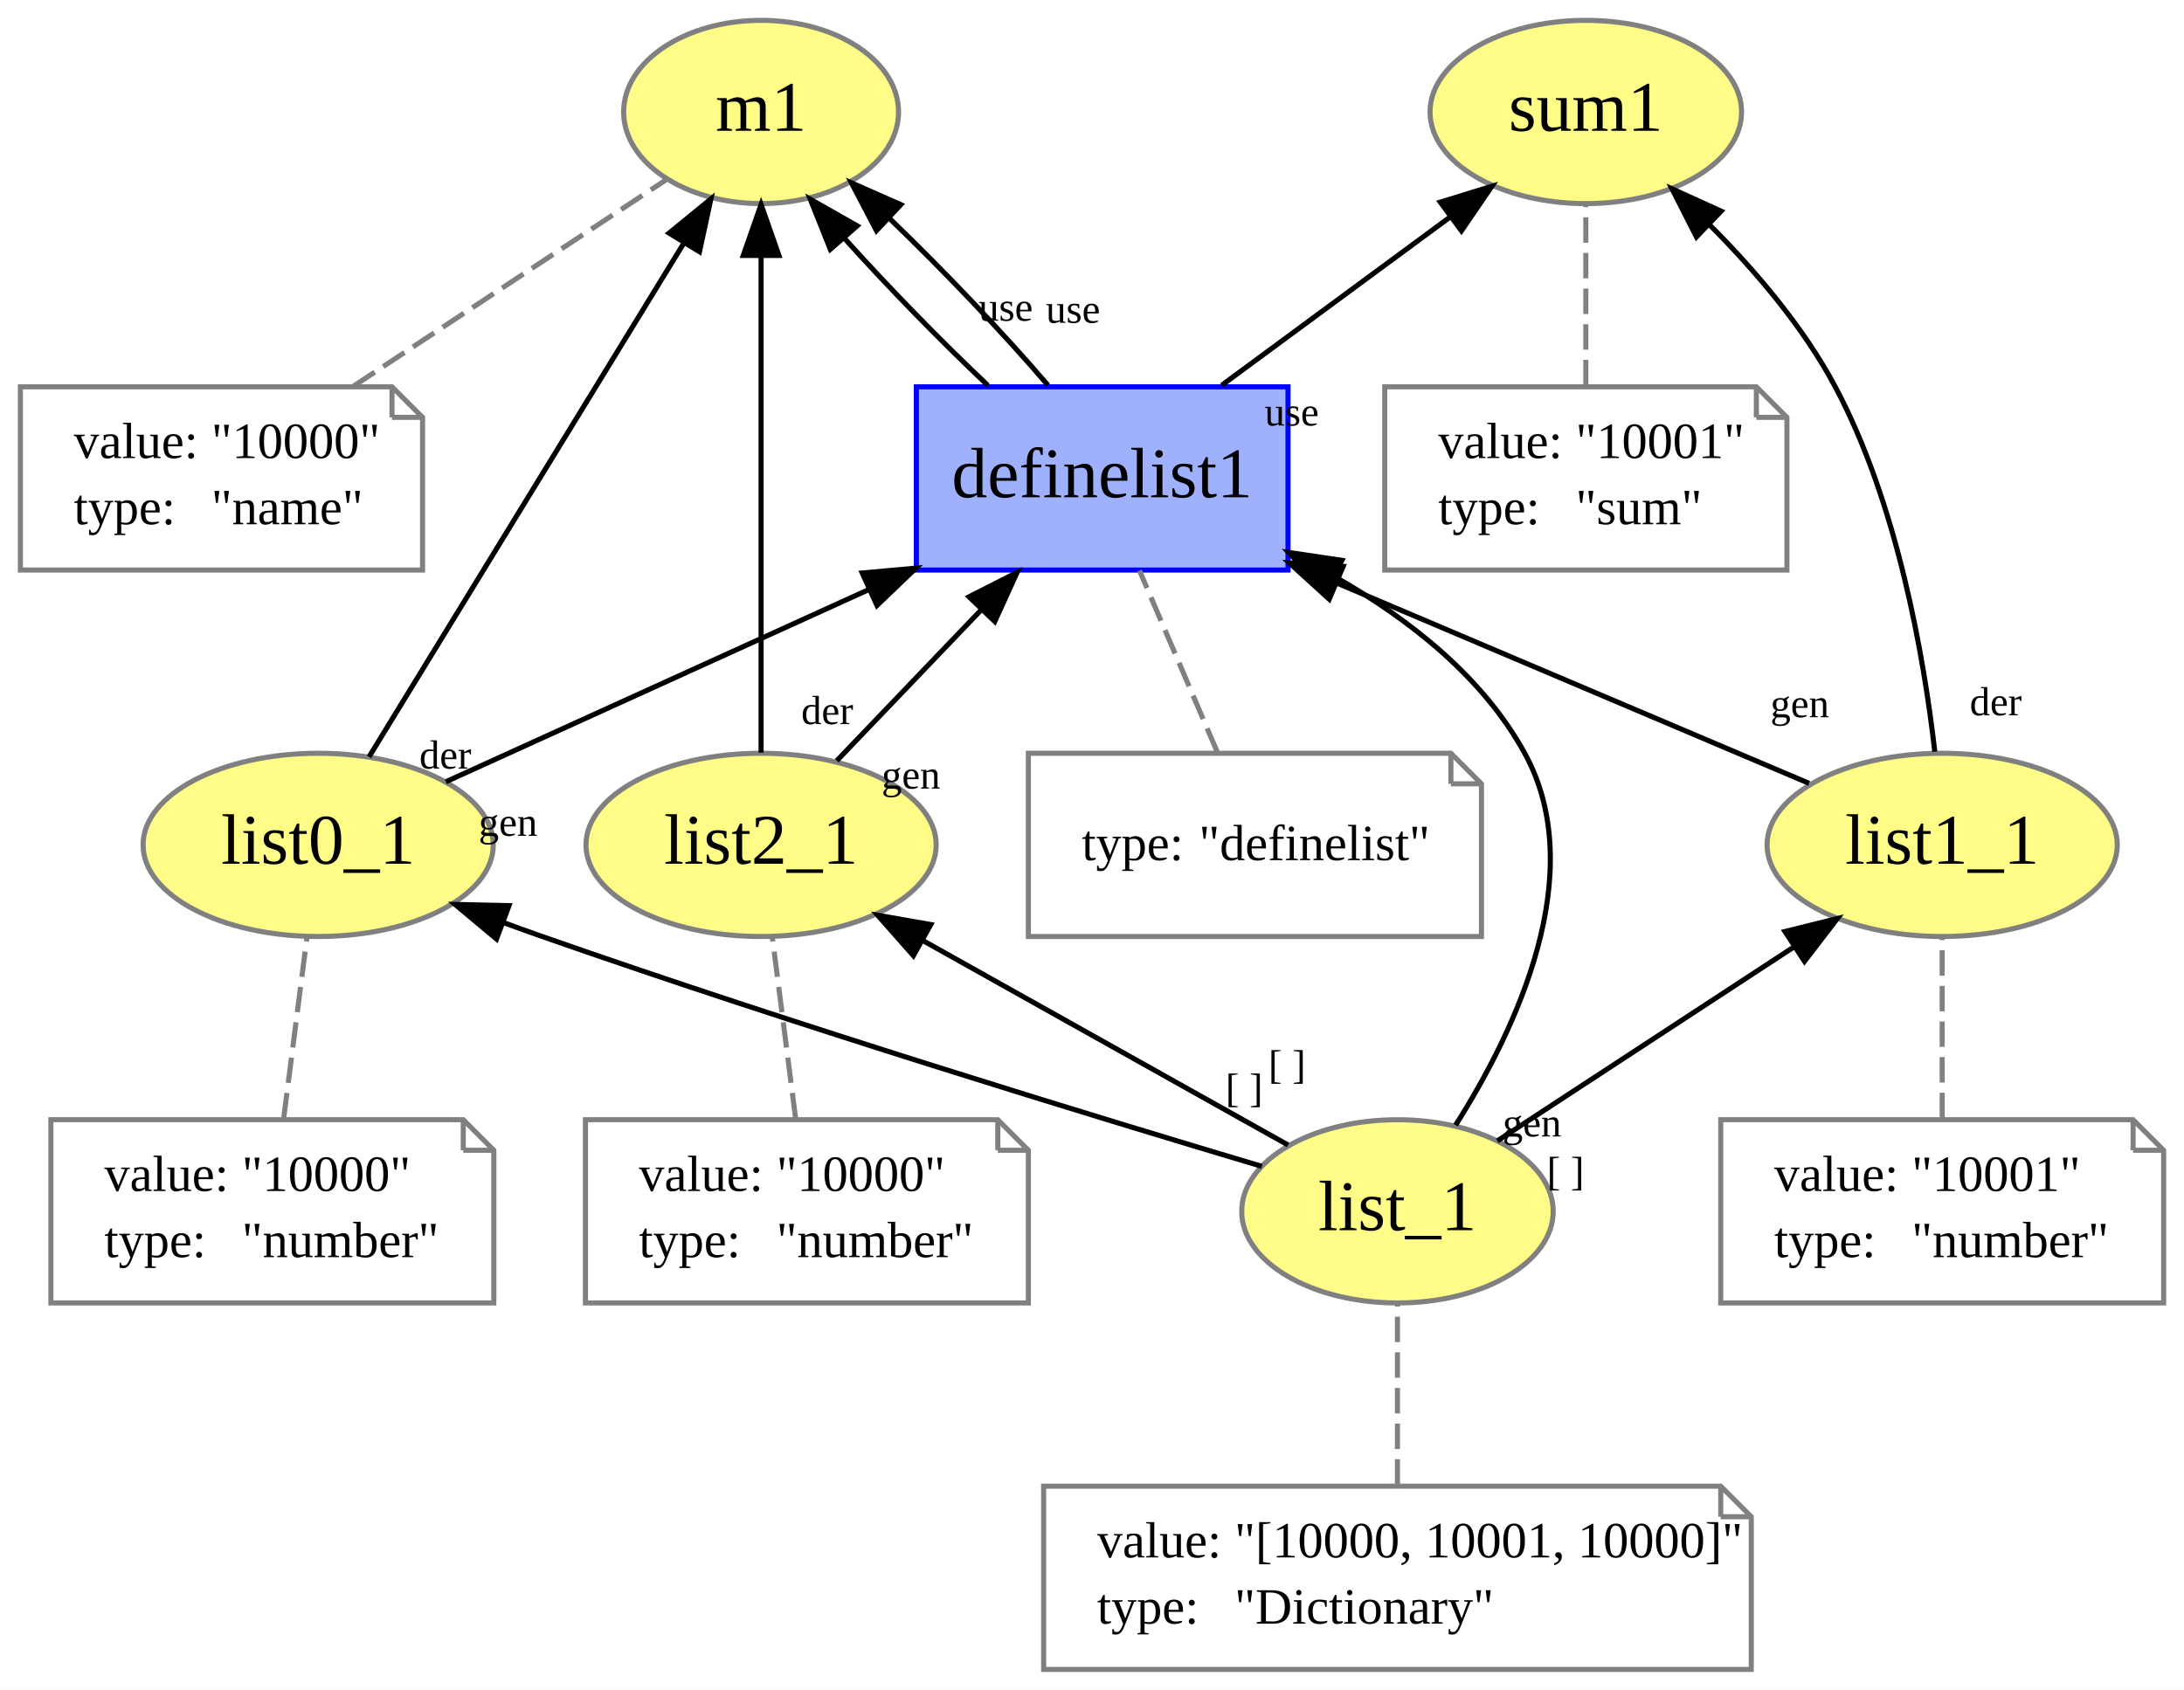
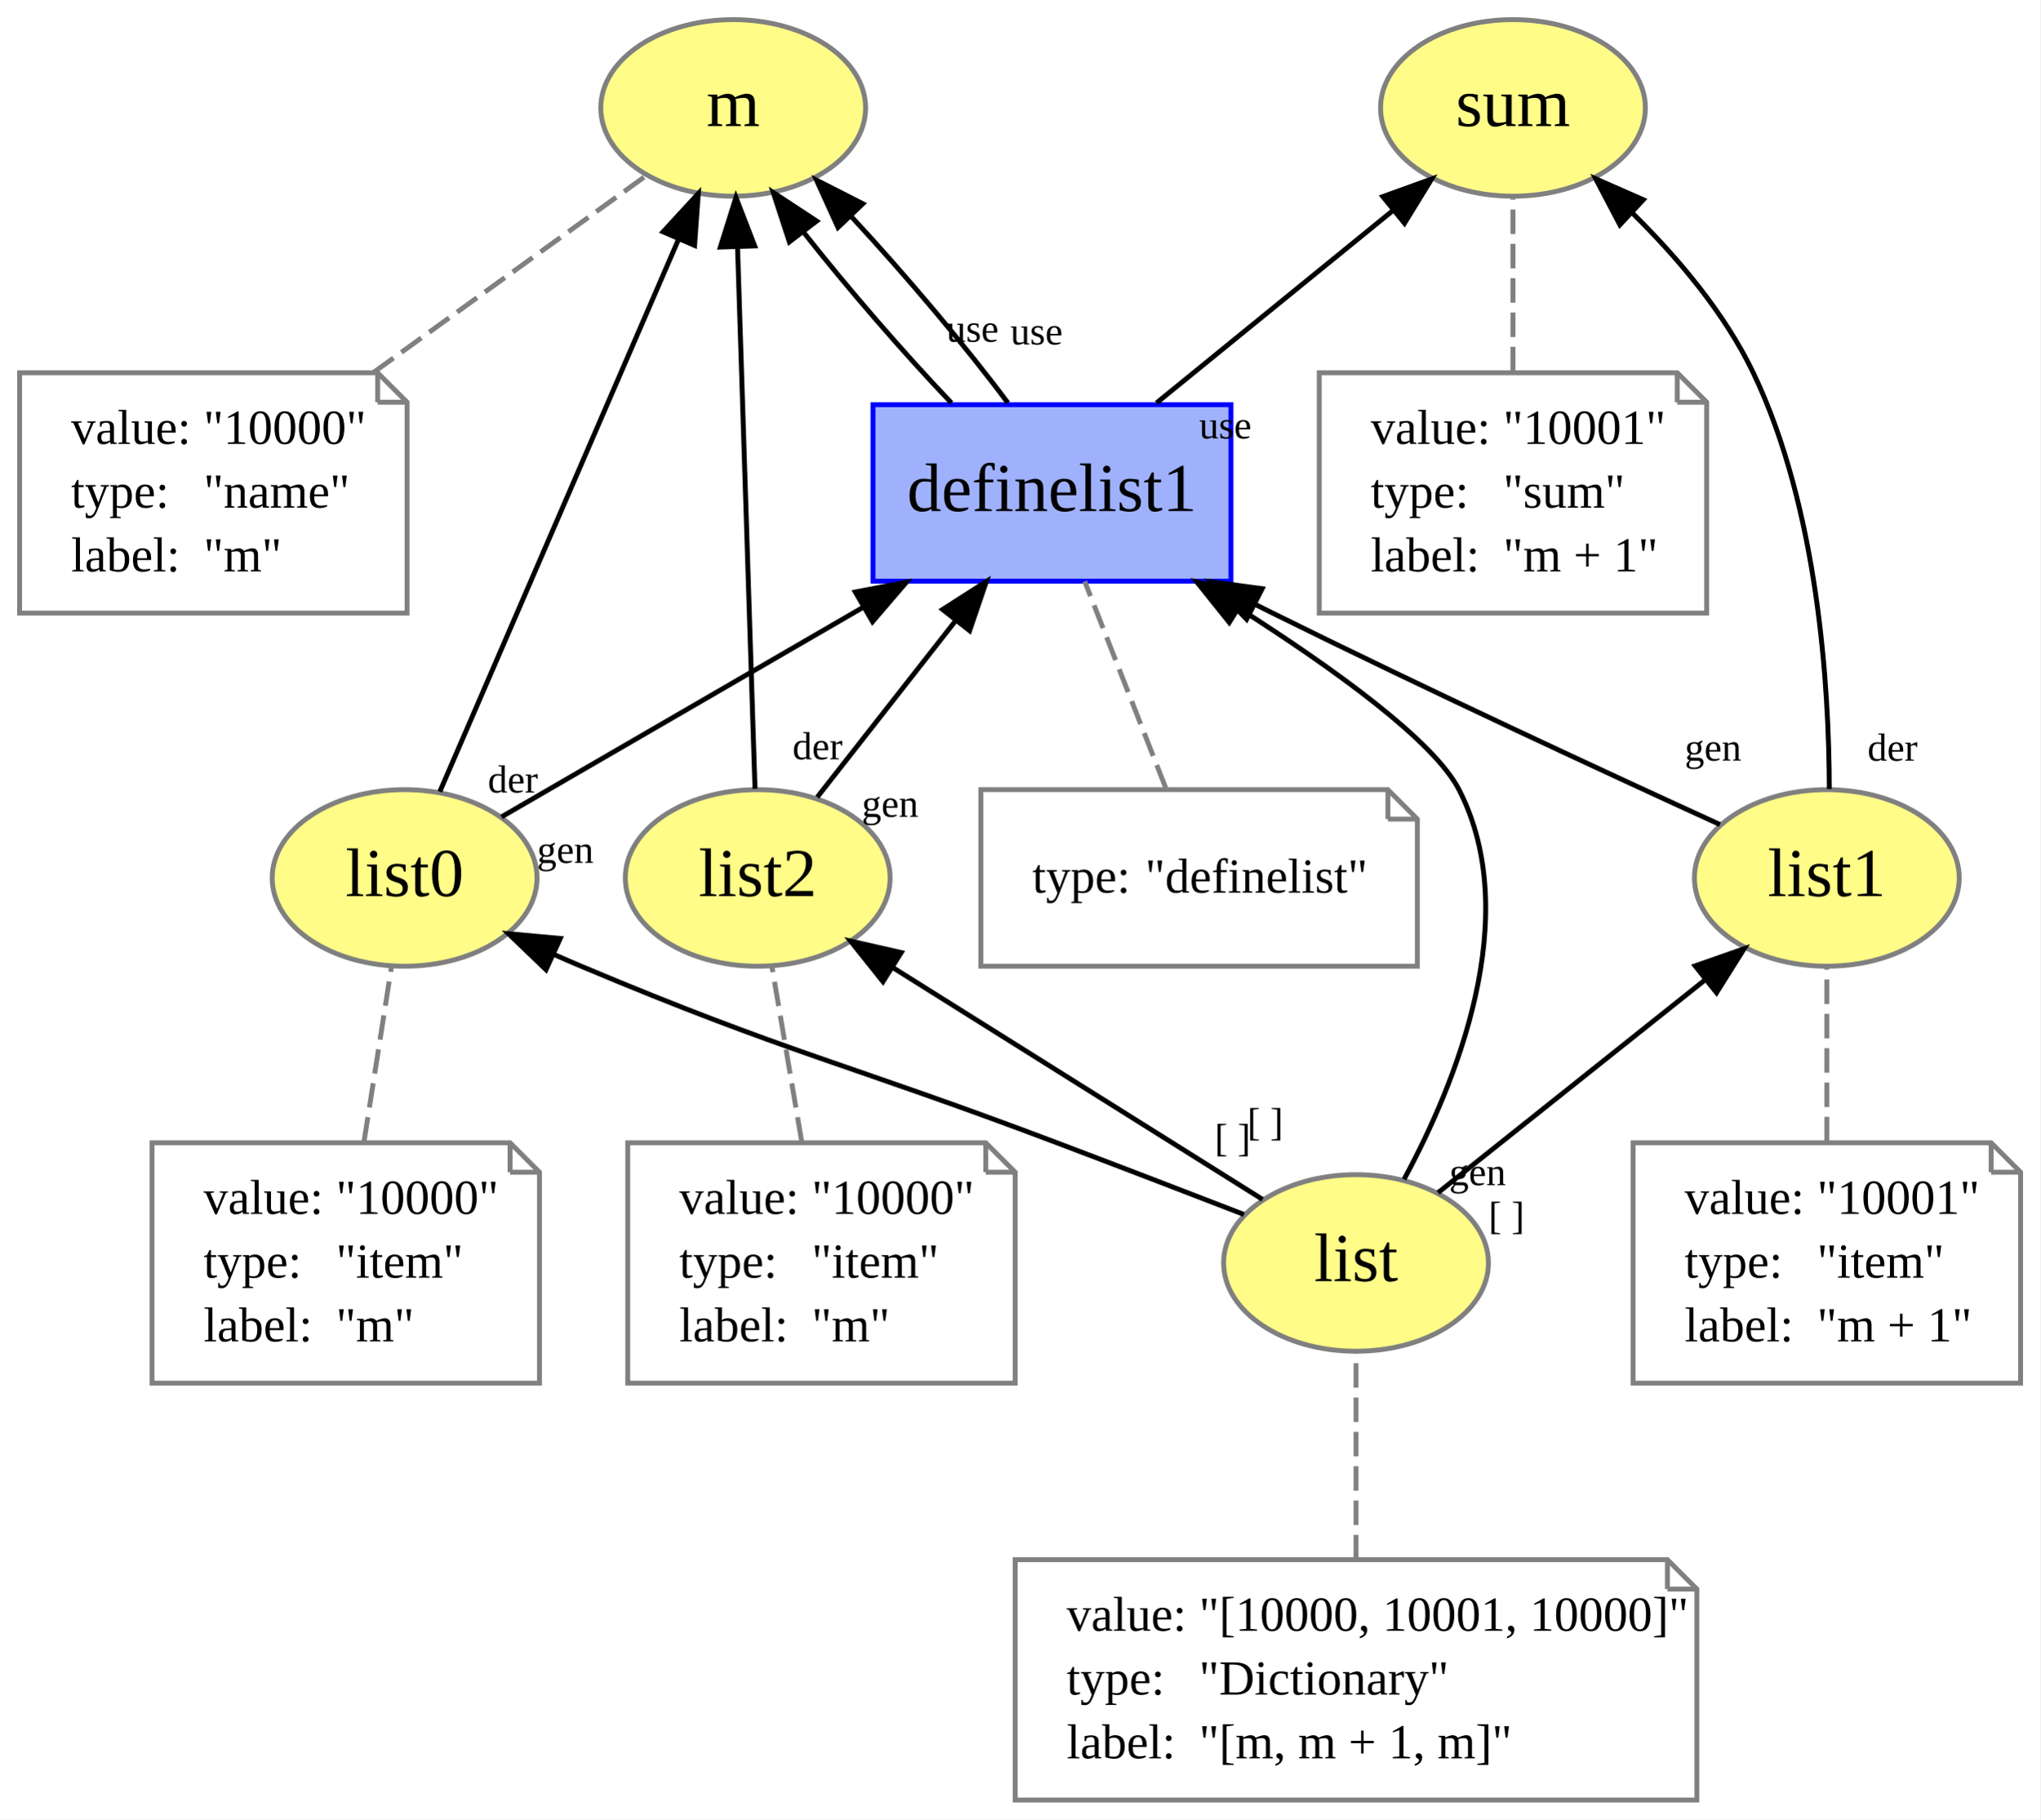
- <svg xmlns="http://www.w3.org/2000/svg" xmlns:xlink="http://www.w3.org/1999/xlink" width="429pt" height="332pt" viewBox="0.00 0.00 429.00 332.00">
-   <g id="graph0" class="graph" transform="scale(1 1) rotate(0) translate(4 328)">
-     <polygon fill="white" stroke="none" points="-4,4 -4,-328 425,-328 425,4 -4,4" />
+ <svg xmlns="http://www.w3.org/2000/svg" xmlns:xlink="http://www.w3.org/1999/xlink" width="416pt" height="371pt" viewBox="0.00 0.00 416.00 371.00">
+   <g id="graph0" class="graph" transform="scale(1 1) rotate(0) translate(4 367)">
+     <polygon fill="white" stroke="none" points="-4,4 -4,-367 412,-367 412,4 -4,4" />
    <g id="node1" class="node">
      <g id="a_node1">
-         <a xlink:href="http://example.org/m1" xlink:title="m1">
-           <ellipse fill="#fffc87" stroke="#808080" cx="145.5" cy="-306" rx="27" ry="18" />
-           <text text-anchor="middle" x="145.5" y="-302.3" font-family="Times New Roman,serif" font-size="14.00">m1</text>
+         <a xlink:href="http://example.org/m" xlink:title="m">
+           <ellipse fill="#fffc87" stroke="#808080" cx="145.5" cy="-345" rx="27" ry="18" />
+           <text text-anchor="middle" x="145.5" y="-341.3" font-family="Times New Roman,serif" font-size="14.00">m</text>
        </a>
      </g>
    </g>
    <g id="node2" class="node">
-       <polygon fill="none" stroke="gray" points="73,-252 0,-252 0,-216 79,-216 79,-246 73,-252" />
-       <polyline fill="none" stroke="gray" points="73,-252 73,-246 " />
-       <polyline fill="none" stroke="gray" points="79,-246 73,-246 " />
-       <text text-anchor="start" x="10.5" y="-238" font-family="Times New Roman,serif" font-size="10.00">value:</text>
-       <text text-anchor="start" x="37.5" y="-238" font-family="Times New Roman,serif" font-size="10.00">"10000"</text>
-       <text text-anchor="start" x="10.5" y="-225" font-family="Times New Roman,serif" font-size="10.00">type:</text>
-       <text text-anchor="start" x="37.5" y="-225" font-family="Times New Roman,serif" font-size="10.00">"name"</text>
+       <polygon fill="none" stroke="gray" points="73,-291 0,-291 0,-242 79,-242 79,-285 73,-291" />
+       <polyline fill="none" stroke="gray" points="73,-291 73,-285 " />
+       <polyline fill="none" stroke="gray" points="79,-285 73,-285 " />
+       <text text-anchor="start" x="10.5" y="-276.5" font-family="Times New Roman,serif" font-size="10.00">value:</text>
+       <text text-anchor="start" x="37.5" y="-276.5" font-family="Times New Roman,serif" font-size="10.00">"10000"</text>
+       <text text-anchor="start" x="10.5" y="-263.5" font-family="Times New Roman,serif" font-size="10.00">type:</text>
+       <text text-anchor="start" x="37.5" y="-263.5" font-family="Times New Roman,serif" font-size="10.00">"name"</text>
+       <text text-anchor="start" x="10.5" y="-250.5" font-family="Times New Roman,serif" font-size="10.00">label:</text>
+       <text text-anchor="start" x="37.5" y="-250.5" font-family="Times New Roman,serif" font-size="10.00">"m"</text>
    </g>
    <g id="edge1" class="edge">
-       <path fill="none" stroke="gray" stroke-dasharray="5,2" d="M65.43,-252.124C84.431,-264.671 109.776,-281.409 126.817,-292.662" />
+       <path fill="none" stroke="gray" stroke-dasharray="5,2" d="M72.168,-291.077C90.539,-304.335 112.751,-320.365 127.882,-331.285" />
    </g>
    <g id="node3" class="node">
      <g id="a_node3">
-         <a xlink:href="http://example.org/sum1" xlink:title="sum1">
-           <ellipse fill="#fffc87" stroke="#808080" cx="307.5" cy="-306" rx="30.595" ry="18" />
-           <text text-anchor="middle" x="307.5" y="-302.3" font-family="Times New Roman,serif" font-size="14.00">sum1</text>
+         <a xlink:href="http://example.org/sum" xlink:title="sum">
+           <ellipse fill="#fffc87" stroke="#808080" cx="304.5" cy="-345" rx="27" ry="18" />
+           <text text-anchor="middle" x="304.5" y="-341.3" font-family="Times New Roman,serif" font-size="14.00">sum</text>
        </a>
      </g>
    </g>
    <g id="node4" class="node">
-       <polygon fill="none" stroke="gray" points="341,-252 268,-252 268,-216 347,-216 347,-246 341,-252" />
-       <polyline fill="none" stroke="gray" points="341,-252 341,-246 " />
-       <polyline fill="none" stroke="gray" points="347,-246 341,-246 " />
-       <text text-anchor="start" x="278.5" y="-238" font-family="Times New Roman,serif" font-size="10.00">value:</text>
-       <text text-anchor="start" x="305.5" y="-238" font-family="Times New Roman,serif" font-size="10.00">"10001"</text>
-       <text text-anchor="start" x="278.5" y="-225" font-family="Times New Roman,serif" font-size="10.00">type:</text>
-       <text text-anchor="start" x="305.5" y="-225" font-family="Times New Roman,serif" font-size="10.00">"sum"</text>
+       <polygon fill="none" stroke="gray" points="338,-291 265,-291 265,-242 344,-242 344,-285 338,-291" />
+       <polyline fill="none" stroke="gray" points="338,-291 338,-285 " />
+       <polyline fill="none" stroke="gray" points="344,-285 338,-285 " />
+       <text text-anchor="start" x="275.5" y="-276.5" font-family="Times New Roman,serif" font-size="10.00">value:</text>
+       <text text-anchor="start" x="302.5" y="-276.5" font-family="Times New Roman,serif" font-size="10.00">"10001"</text>
+       <text text-anchor="start" x="275.5" y="-263.5" font-family="Times New Roman,serif" font-size="10.00">type:</text>
+       <text text-anchor="start" x="302.5" y="-263.5" font-family="Times New Roman,serif" font-size="10.00">"sum"</text>
+       <text text-anchor="start" x="275.5" y="-250.5" font-family="Times New Roman,serif" font-size="10.00">label:</text>
+       <text text-anchor="start" x="302.5" y="-250.5" font-family="Times New Roman,serif" font-size="10.00">"m + 1"</text>
    </g>
    <g id="edge2" class="edge">
-       <path fill="none" stroke="gray" stroke-dasharray="5,2" d="M307.5,-252.303C307.5,-263.154 307.5,-277.083 307.5,-287.896" />
+       <path fill="none" stroke="gray" stroke-dasharray="5,2" d="M304.5,-291.286C304.5,-302.69 304.5,-316.105 304.5,-326.548" />
    </g>
    <g id="node5" class="node">
      <g id="a_node5">
-         <a xlink:href="http://example.org/list_1" xlink:title="list_1">
-           <ellipse fill="#fffc87" stroke="#808080" cx="270.5" cy="-90" rx="30.595" ry="18" />
-           <text text-anchor="middle" x="270.5" y="-86.3" font-family="Times New Roman,serif" font-size="14.00">list_1</text>
+         <a xlink:href="http://example.org/list" xlink:title="list">
+           <ellipse fill="#fffc87" stroke="#808080" cx="272.5" cy="-109.5" rx="27" ry="18" />
+           <text text-anchor="middle" x="272.5" y="-105.8" font-family="Times New Roman,serif" font-size="14.00">list</text>
        </a>
      </g>
    </g>
    <g id="node7" class="node">
      <g id="a_node7">
-         <a xlink:href="http://example.org/list0_1" xlink:title="list0_1">
-           <ellipse fill="#fffc87" stroke="#808080" cx="58.5" cy="-162" rx="34.394" ry="18" />
-           <text text-anchor="middle" x="58.5" y="-158.3" font-family="Times New Roman,serif" font-size="14.00">list0_1</text>
+         <a xlink:href="http://example.org/list0" xlink:title="list0">
+           <ellipse fill="#fffc87" stroke="#808080" cx="78.5" cy="-188" rx="27" ry="18" />
+           <text text-anchor="middle" x="78.5" y="-184.3" font-family="Times New Roman,serif" font-size="14.00">list0</text>
        </a>
      </g>
    </g>
    <g id="edge7" class="edge">
-       <path fill="none" stroke="black" d="M243.851,-98.84C210.574,-108.76 151.998,-126.65 102.5,-144 99.979,-144.884 97.385,-145.818 94.779,-146.777" />
-       <polygon fill="black" stroke="black" points="93.525,-143.509 85.393,-150.301 95.985,-150.062 93.525,-143.509" />
-       <text text-anchor="middle" x="240.392" y="-111.536" font-family="Times New Roman,serif" font-size="8.00">[ ]</text>
+       <path fill="none" stroke="black" d="M249.642,-119.383C238.201,-123.809 224.132,-129.223 211.5,-134 168.488,-150.266 156.885,-152.166 114.5,-170 112.684,-170.764 110.827,-171.569 108.959,-172.395" />
+       <polygon fill="black" stroke="black" points="107.329,-169.292 99.684,-176.627 110.235,-175.66 107.329,-169.292" />
+       <text text-anchor="middle" x="247.331" y="-132.304" font-family="Times New Roman,serif" font-size="8.00">[ ]</text>
    </g>
    <g id="node9" class="node">
      <g id="a_node9">
-         <a xlink:href="http://example.org/list1_1" xlink:title="list1_1">
-           <ellipse fill="#fffc87" stroke="#808080" cx="377.5" cy="-162" rx="34.394" ry="18" />
-           <text text-anchor="middle" x="377.5" y="-158.3" font-family="Times New Roman,serif" font-size="14.00">list1_1</text>
+         <a xlink:href="http://example.org/list1" xlink:title="list1">
+           <ellipse fill="#fffc87" stroke="#808080" cx="368.5" cy="-188" rx="27" ry="18" />
+           <text text-anchor="middle" x="368.5" y="-184.3" font-family="Times New Roman,serif" font-size="14.00">list1</text>
        </a>
      </g>
    </g>
    <g id="edge8" class="edge">
-       <path fill="none" stroke="black" d="M290.125,-103.839C306.48,-114.538 330.008,-129.931 348.53,-142.048" />
-       <polygon fill="black" stroke="black" points="346.62,-144.981 356.905,-147.527 350.453,-139.123 346.62,-144.981" />
-       <text text-anchor="middle" x="303.513" y="-95.174" font-family="Times New Roman,serif" font-size="8.00">[ ]</text>
+       <path fill="none" stroke="black" d="M289.222,-123.825C304.272,-135.818 326.588,-153.601 343.713,-167.248" />
+       <polygon fill="black" stroke="black" points="341.646,-170.076 351.648,-173.571 346.008,-164.601 341.646,-170.076" />
+       <text text-anchor="middle" x="303.183" y="-116.44" font-family="Times New Roman,serif" font-size="8.00">[ ]</text>
    </g>
    <g id="node11" class="node">
      <g id="a_node11">
-         <a xlink:href="http://example.org/list2_1" xlink:title="list2_1">
-           <ellipse fill="#fffc87" stroke="#808080" cx="145.5" cy="-162" rx="34.394" ry="18" />
-           <text text-anchor="middle" x="145.5" y="-158.3" font-family="Times New Roman,serif" font-size="14.00">list2_1</text>
+         <a xlink:href="http://example.org/list2" xlink:title="list2">
+           <ellipse fill="#fffc87" stroke="#808080" cx="150.5" cy="-188" rx="27" ry="18" />
+           <text text-anchor="middle" x="150.5" y="-184.3" font-family="Times New Roman,serif" font-size="14.00">list2</text>
        </a>
      </g>
    </g>
    <g id="edge9" class="edge">
-       <path fill="none" stroke="black" d="M249.012,-103.033C229.257,-114.096 199.715,-130.64 177.241,-143.225" />
-       <polygon fill="black" stroke="black" points="175.413,-140.237 168.399,-148.177 178.834,-146.345 175.413,-140.237" />
-       <text text-anchor="middle" x="248.815" y="-116.132" font-family="Times New Roman,serif" font-size="8.00">[ ]</text>
+       <path fill="none" stroke="black" d="M253.438,-122.453C233.204,-135.141 201.038,-155.31 178.049,-169.725" />
+       <polygon fill="black" stroke="black" points="176.041,-166.853 169.429,-175.131 179.76,-172.784 176.041,-166.853" />
+       <text text-anchor="middle" x="253.984" y="-135.543" font-family="Times New Roman,serif" font-size="8.00">[ ]</text>
    </g>
    <g id="node13" class="node">
      <g id="a_node13">
        <a xlink:href="http://example.org/definelist1" xlink:title="definelist1">
-           <polygon fill="#9fb1fc" stroke="#0000ff" points="249,-252 176,-252 176,-216 249,-216 249,-252" />
-           <text text-anchor="middle" x="212.5" y="-230.3" font-family="Times New Roman,serif" font-size="14.00">definelist1</text>
+           <polygon fill="#9fb1fc" stroke="#0000ff" points="247,-284.5 174,-284.5 174,-248.5 247,-248.5 247,-284.5" />
+           <text text-anchor="middle" x="210.5" y="-262.8" font-family="Times New Roman,serif" font-size="14.00">definelist1</text>
        </a>
      </g>
    </g>
    <g id="edge20" class="edge">
-       <path fill="none" stroke="black" d="M281.924,-106.937C293.641,-125.414 308.456,-156.354 295.5,-180 287.268,-195.024 272.764,-206.407 258.159,-214.697" />
-       <polygon fill="black" stroke="black" points="256.325,-211.707 249.108,-219.464 259.586,-217.901 256.325,-211.707" />
-       <text text-anchor="middle" x="296.921" y="-104.713" font-family="Times New Roman,serif" font-size="8.00">gen</text>
+       <path fill="none" stroke="black" d="M282.294,-126.553C292.936,-146.242 306.761,-180.177 293.5,-206 288.373,-215.984 268.015,-230.646 248.747,-242.917" />
+       <polygon fill="black" stroke="black" points="246.657,-240.096 240.029,-248.361 250.365,-246.033 246.657,-240.096" />
+       <text text-anchor="middle" x="297.277" y="-125.359" font-family="Times New Roman,serif" font-size="8.00">gen</text>
    </g>
    <g id="node6" class="node">
-       <polygon fill="none" stroke="gray" points="334,-36 201,-36 201,-0 340,-0 340,-30 334,-36" />
-       <polyline fill="none" stroke="gray" points="334,-36 334,-30 " />
-       <polyline fill="none" stroke="gray" points="340,-30 334,-30 " />
-       <text text-anchor="start" x="211.5" y="-22" font-family="Times New Roman,serif" font-size="10.00">value:</text>
-       <text text-anchor="start" x="238.5" y="-22" font-family="Times New Roman,serif" font-size="10.00">"[10000, 10001, 10000]"</text>
-       <text text-anchor="start" x="211.5" y="-9" font-family="Times New Roman,serif" font-size="10.00">type:</text>
-       <text text-anchor="start" x="238.5" y="-9" font-family="Times New Roman,serif" font-size="10.00">"Dictionary"</text>
+       <polygon fill="none" stroke="gray" points="336,-49 203,-49 203,-0 342,-0 342,-43 336,-49" />
+       <polyline fill="none" stroke="gray" points="336,-49 336,-43 " />
+       <polyline fill="none" stroke="gray" points="342,-43 336,-43 " />
+       <text text-anchor="start" x="213.5" y="-34.5" font-family="Times New Roman,serif" font-size="10.00">value:</text>
+       <text text-anchor="start" x="240.5" y="-34.5" font-family="Times New Roman,serif" font-size="10.00">"[10000, 10001, 10000]"</text>
+       <text text-anchor="start" x="213.5" y="-21.5" font-family="Times New Roman,serif" font-size="10.00">type:</text>
+       <text text-anchor="start" x="240.5" y="-21.5" font-family="Times New Roman,serif" font-size="10.00">"Dictionary"</text>
+       <text text-anchor="start" x="213.5" y="-8.5" font-family="Times New Roman,serif" font-size="10.00">label:</text>
+       <text text-anchor="start" x="240.5" y="-8.5" font-family="Times New Roman,serif" font-size="10.00">"[m, m + 1, m]"</text>
    </g>
    <g id="edge3" class="edge">
-       <path fill="none" stroke="gray" stroke-dasharray="5,2" d="M270.5,-36.303C270.5,-47.154 270.5,-61.083 270.5,-71.896" />
+       <path fill="none" stroke="gray" stroke-dasharray="5,2" d="M272.5,-49.062C272.5,-62.578 272.5,-79.236 272.5,-91.475" />
    </g>
    <g id="edge13" class="edge">
-       <path fill="none" stroke="black" d="M68.48,-179.289C83.623,-204.006 112.518,-251.167 130.289,-280.173" />
-       <polygon fill="black" stroke="black" points="127.428,-282.202 135.636,-288.901 133.397,-278.545 127.428,-282.202" />
-       <text text-anchor="middle" x="83.475" y="-176.998" font-family="Times New Roman,serif" font-size="8.00">der</text>
+       <path fill="none" stroke="black" d="M85.67,-205.588C97.306,-232.507 120.392,-285.915 134.237,-317.944" />
+       <polygon fill="black" stroke="black" points="131.201,-319.741 138.381,-327.532 137.626,-316.964 131.201,-319.741" />
+       <text text-anchor="middle" x="100.57" y="-205.418" font-family="Times New Roman,serif" font-size="8.00">der</text>
    </g>
    <g id="edge12" class="edge">
-       <path fill="none" stroke="black" d="M83.585,-174.403C106,-184.591 139.401,-199.773 166.588,-212.131" />
-       <polygon fill="black" stroke="black" points="165.365,-215.42 175.917,-216.371 168.262,-209.047 165.365,-215.42" />
-       <text text-anchor="middle" x="95.789" y="-163.78" font-family="Times New Roman,serif" font-size="8.00">gen</text>
+       <path fill="none" stroke="black" d="M98.262,-200.453C117.649,-211.689 147.733,-229.124 171.877,-243.116" />
+       <polygon fill="black" stroke="black" points="170.398,-246.304 180.805,-248.29 173.908,-240.248 170.398,-246.304" />
+       <text text-anchor="middle" x="111.264" y="-191.074" font-family="Times New Roman,serif" font-size="8.00">gen</text>
    </g>
    <g id="node8" class="node">
-       <polygon fill="none" stroke="gray" points="87,-108 6,-108 6,-72 93,-72 93,-102 87,-108" />
-       <polyline fill="none" stroke="gray" points="87,-108 87,-102 " />
-       <polyline fill="none" stroke="gray" points="93,-102 87,-102 " />
-       <text text-anchor="start" x="16.5" y="-94" font-family="Times New Roman,serif" font-size="10.00">value:</text>
-       <text text-anchor="start" x="43.5" y="-94" font-family="Times New Roman,serif" font-size="10.00">"10000"</text>
-       <text text-anchor="start" x="16.5" y="-81" font-family="Times New Roman,serif" font-size="10.00">type:</text>
-       <text text-anchor="start" x="43.5" y="-81" font-family="Times New Roman,serif" font-size="10.00">"number"</text>
+       <polygon fill="none" stroke="gray" points="100,-134 27,-134 27,-85 106,-85 106,-128 100,-134" />
+       <polyline fill="none" stroke="gray" points="100,-134 100,-128 " />
+       <polyline fill="none" stroke="gray" points="106,-128 100,-128 " />
+       <text text-anchor="start" x="37.5" y="-119.5" font-family="Times New Roman,serif" font-size="10.00">value:</text>
+       <text text-anchor="start" x="64.5" y="-119.5" font-family="Times New Roman,serif" font-size="10.00">"10000"</text>
+       <text text-anchor="start" x="37.5" y="-106.5" font-family="Times New Roman,serif" font-size="10.00">type:</text>
+       <text text-anchor="start" x="64.5" y="-106.5" font-family="Times New Roman,serif" font-size="10.00">"item"</text>
+       <text text-anchor="start" x="37.5" y="-93.5" font-family="Times New Roman,serif" font-size="10.00">label:</text>
+       <text text-anchor="start" x="64.5" y="-93.5" font-family="Times New Roman,serif" font-size="10.00">"m"</text>
    </g>
    <g id="edge4" class="edge">
-       <path fill="none" stroke="gray" stroke-dasharray="5,2" d="M51.725,-108.303C53.12,-119.154 54.911,-133.083 56.301,-143.896" />
+       <path fill="none" stroke="gray" stroke-dasharray="5,2" d="M70.231,-134.286C72.047,-145.865 74.189,-159.518 75.838,-170.028" />
    </g>
    <g id="edge16" class="edge">
-       <path fill="none" stroke="black" d="M376.051,-180.316C373.908,-198.954 368.729,-229.015 356.5,-252 350.246,-263.754 340.743,-274.881 331.765,-283.877" />
-       <polygon fill="black" stroke="black" points="329.233,-281.455 324.429,-290.899 334.073,-286.512 329.233,-281.455" />
-       <text text-anchor="middle" x="388.013" y="-187.466" font-family="Times New Roman,serif" font-size="8.00">der</text>
+       <path fill="none" stroke="black" d="M369.005,-206.135C368.962,-227.154 366.706,-263.388 353.5,-291 347.671,-303.188 338.061,-314.51 328.888,-323.535" />
+       <polygon fill="black" stroke="black" points="326.302,-321.161 321.379,-330.543 331.078,-326.279 326.302,-321.161" />
+       <text text-anchor="middle" x="381.896" y="-211.904" font-family="Times New Roman,serif" font-size="8.00">der</text>
    </g>
    <g id="edge15" class="edge">
-       <path fill="none" stroke="black" d="M351.355,-174.092C326.51,-184.632 288.604,-200.713 258.671,-213.412" />
-       <polygon fill="black" stroke="black" points="257.098,-210.278 249.259,-217.405 259.832,-216.722 257.098,-210.278" />
-       <text text-anchor="middle" x="349.524" y="-187.08" font-family="Times New Roman,serif" font-size="8.00">gen</text>
+       <path fill="none" stroke="black" d="M346.705,-198.887C323.851,-209.333 286.956,-226.419 255.5,-242 254.345,-242.572 253.175,-243.156 251.996,-243.747" />
+       <polygon fill="black" stroke="black" points="250.189,-240.739 242.861,-248.39 253.361,-246.979 250.189,-240.739" />
+       <text text-anchor="middle" x="345.297" y="-211.921" font-family="Times New Roman,serif" font-size="8.00">gen</text>
    </g>
    <g id="node10" class="node">
-       <polygon fill="none" stroke="gray" points="415,-108 334,-108 334,-72 421,-72 421,-102 415,-108" />
-       <polyline fill="none" stroke="gray" points="415,-108 415,-102 " />
-       <polyline fill="none" stroke="gray" points="421,-102 415,-102 " />
-       <text text-anchor="start" x="344.5" y="-94" font-family="Times New Roman,serif" font-size="10.00">value:</text>
-       <text text-anchor="start" x="371.5" y="-94" font-family="Times New Roman,serif" font-size="10.00">"10001"</text>
-       <text text-anchor="start" x="344.5" y="-81" font-family="Times New Roman,serif" font-size="10.00">type:</text>
-       <text text-anchor="start" x="371.5" y="-81" font-family="Times New Roman,serif" font-size="10.00">"number"</text>
+       <polygon fill="none" stroke="gray" points="402,-134 329,-134 329,-85 408,-85 408,-128 402,-134" />
+       <polyline fill="none" stroke="gray" points="402,-134 402,-128 " />
+       <polyline fill="none" stroke="gray" points="408,-128 402,-128 " />
+       <text text-anchor="start" x="339.5" y="-119.5" font-family="Times New Roman,serif" font-size="10.00">value:</text>
+       <text text-anchor="start" x="366.5" y="-119.5" font-family="Times New Roman,serif" font-size="10.00">"10001"</text>
+       <text text-anchor="start" x="339.5" y="-106.5" font-family="Times New Roman,serif" font-size="10.00">type:</text>
+       <text text-anchor="start" x="366.5" y="-106.5" font-family="Times New Roman,serif" font-size="10.00">"item"</text>
+       <text text-anchor="start" x="339.5" y="-93.5" font-family="Times New Roman,serif" font-size="10.00">label:</text>
+       <text text-anchor="start" x="366.5" y="-93.5" font-family="Times New Roman,serif" font-size="10.00">"m + 1"</text>
    </g>
    <g id="edge5" class="edge">
-       <path fill="none" stroke="gray" stroke-dasharray="5,2" d="M377.5,-108.303C377.5,-119.154 377.5,-133.083 377.5,-143.896" />
+       <path fill="none" stroke="gray" stroke-dasharray="5,2" d="M368.5,-134.286C368.5,-145.69 368.5,-159.105 368.5,-169.548" />
    </g>
    <g id="edge19" class="edge">
-       <path fill="none" stroke="black" d="M145.5,-180.129C145.5,-204.33 145.5,-248.789 145.5,-277.607" />
-       <polygon fill="black" stroke="black" points="142,-277.811 145.5,-287.811 149,-277.811 142,-277.811" />
-       <text text-anchor="middle" x="158.49" y="-185.729" font-family="Times New Roman,serif" font-size="8.00">der</text>
+       <path fill="none" stroke="black" d="M149.946,-206.18C149.086,-232.832 147.423,-284.391 146.392,-316.335" />
+       <polygon fill="black" stroke="black" points="142.881,-316.635 146.057,-326.743 149.877,-316.861 142.881,-316.635" />
+       <text text-anchor="middle" x="162.688" y="-212.195" font-family="Times New Roman,serif" font-size="8.00">der</text>
    </g>
    <g id="edge18" class="edge">
-       <path fill="none" stroke="black" d="M160.369,-178.535C168.726,-187.266 179.35,-198.365 188.823,-208.263" />
-       <polygon fill="black" stroke="black" points="186.344,-210.735 195.787,-215.539 191.401,-205.895 186.344,-210.735" />
-       <text text-anchor="middle" x="174.94" y="-173.071" font-family="Times New Roman,serif" font-size="8.00">gen</text>
+       <path fill="none" stroke="black" d="M162.642,-204.481C170.688,-214.739 181.428,-228.434 190.695,-240.249" />
+       <polygon fill="black" stroke="black" points="188.198,-242.736 197.123,-248.445 193.706,-238.416 188.198,-242.736" />
+       <text text-anchor="middle" x="177.492" y="-200.465" font-family="Times New Roman,serif" font-size="8.00">gen</text>
    </g>
    <g id="node12" class="node">
-       <polygon fill="none" stroke="gray" points="192,-108 111,-108 111,-72 198,-72 198,-102 192,-108" />
-       <polyline fill="none" stroke="gray" points="192,-108 192,-102 " />
-       <polyline fill="none" stroke="gray" points="198,-102 192,-102 " />
-       <text text-anchor="start" x="121.5" y="-94" font-family="Times New Roman,serif" font-size="10.00">value:</text>
-       <text text-anchor="start" x="148.5" y="-94" font-family="Times New Roman,serif" font-size="10.00">"10000"</text>
-       <text text-anchor="start" x="121.5" y="-81" font-family="Times New Roman,serif" font-size="10.00">type:</text>
-       <text text-anchor="start" x="148.5" y="-81" font-family="Times New Roman,serif" font-size="10.00">"number"</text>
+       <polygon fill="none" stroke="gray" points="197,-134 124,-134 124,-85 203,-85 203,-128 197,-134" />
+       <polyline fill="none" stroke="gray" points="197,-134 197,-128 " />
+       <polyline fill="none" stroke="gray" points="203,-128 197,-128 " />
+       <text text-anchor="start" x="134.5" y="-119.5" font-family="Times New Roman,serif" font-size="10.00">value:</text>
+       <text text-anchor="start" x="161.5" y="-119.5" font-family="Times New Roman,serif" font-size="10.00">"10000"</text>
+       <text text-anchor="start" x="134.5" y="-106.5" font-family="Times New Roman,serif" font-size="10.00">type:</text>
+       <text text-anchor="start" x="161.5" y="-106.5" font-family="Times New Roman,serif" font-size="10.00">"item"</text>
+       <text text-anchor="start" x="134.5" y="-93.5" font-family="Times New Roman,serif" font-size="10.00">label:</text>
+       <text text-anchor="start" x="161.5" y="-93.5" font-family="Times New Roman,serif" font-size="10.00">"m"</text>
    </g>
    <g id="edge6" class="edge">
-       <path fill="none" stroke="gray" stroke-dasharray="5,2" d="M152.275,-108.303C150.88,-119.154 149.089,-133.083 147.699,-143.896" />
+       <path fill="none" stroke="gray" stroke-dasharray="5,2" d="M159.458,-134.286C157.49,-145.865 155.17,-159.518 153.384,-170.028" />
    </g>
    <g id="edge11" class="edge">
-       <path fill="none" stroke="black" d="M190.022,-252.303C180.766,-261.033 170.331,-271.756 161.806,-281.246" />
-       <polygon fill="black" stroke="black" points="159.102,-279.021 155.162,-288.855 164.376,-283.624 159.102,-279.021" />
-       <text text-anchor="middle" x="193.551" y="-264.983" font-family="Times New Roman,serif" font-size="8.00">use</text>
+       <path fill="none" stroke="black" d="M189.99,-284.859C180.191,-295.117 168.825,-308.266 159.924,-319.56" />
+       <polygon fill="black" stroke="black" points="156.952,-317.684 153.664,-327.756 162.515,-321.933 156.952,-317.684" />
+       <text text-anchor="middle" x="194.287" y="-297.33" font-family="Times New Roman,serif" font-size="8.00">use</text>
    </g>
    <g id="edge17" class="edge">
-       <path fill="none" stroke="black" d="M201.854,-252.303C193.396,-262.207 181.544,-274.677 170.809,-284.999" />
-       <polygon fill="black" stroke="black" points="168.164,-282.681 163.254,-292.069 172.947,-287.792 168.164,-282.681" />
-       <text text-anchor="middle" x="206.767" y="-264.576" font-family="Times New Roman,serif" font-size="8.00">use</text>
+       <path fill="none" stroke="black" d="M201.511,-284.859C193.116,-296.142 180.672,-310.922 169.549,-322.885" />
+       <polygon fill="black" stroke="black" points="166.866,-320.627 162.486,-330.274 171.926,-325.464 166.866,-320.627" />
+       <text text-anchor="middle" x="207.347" y="-296.777" font-family="Times New Roman,serif" font-size="8.00">use</text>
    </g>
    <g id="edge14" class="edge">
-       <path fill="none" stroke="black" d="M235.983,-252.303C249.543,-262.295 266.646,-274.897 280.726,-285.272" />
-       <polygon fill="black" stroke="black" points="278.917,-288.286 289.044,-291.401 283.07,-282.651 278.917,-288.286" />
-       <text text-anchor="middle" x="249.727" y="-244.394" font-family="Times New Roman,serif" font-size="8.00">use</text>
+       <path fill="none" stroke="black" d="M231.83,-284.859C246.181,-296.538 265.138,-311.966 280.092,-324.136" />
+       <polygon fill="black" stroke="black" points="277.968,-326.92 287.933,-330.517 282.386,-321.49 277.968,-326.92" />
+       <text text-anchor="middle" x="245.847" y="-277.618" font-family="Times New Roman,serif" font-size="8.00">use</text>
    </g>
    <g id="node14" class="node">
-       <polygon fill="none" stroke="gray" points="281,-180 198,-180 198,-144 287,-144 287,-174 281,-180" />
-       <polyline fill="none" stroke="gray" points="281,-180 281,-174 " />
-       <polyline fill="none" stroke="gray" points="287,-174 281,-174 " />
-       <text text-anchor="start" x="208.5" y="-159" font-family="Times New Roman,serif" font-size="10.00">type:</text>
-       <text text-anchor="start" x="231.5" y="-159" font-family="Times New Roman,serif" font-size="10.00">"definelist"</text>
+       <polygon fill="none" stroke="gray" points="279,-206 196,-206 196,-170 285,-170 285,-200 279,-206" />
+       <polyline fill="none" stroke="gray" points="279,-206 279,-200 " />
+       <polyline fill="none" stroke="gray" points="285,-200 279,-200 " />
+       <text text-anchor="start" x="206.5" y="-185" font-family="Times New Roman,serif" font-size="10.00">type:</text>
+       <text text-anchor="start" x="229.5" y="-185" font-family="Times New Roman,serif" font-size="10.00">"definelist"</text>
    </g>
    <g id="edge10" class="edge">
-       <path fill="none" stroke="gray" stroke-dasharray="5,2" d="M235.084,-180.303C230.434,-191.154 224.464,-205.083 219.83,-215.896" />
+       <path fill="none" stroke="gray" stroke-dasharray="5,2" d="M233.693,-206.359C228.748,-218.967 222.091,-235.943 217.177,-248.473" />
    </g>
  </g>
</svg>
